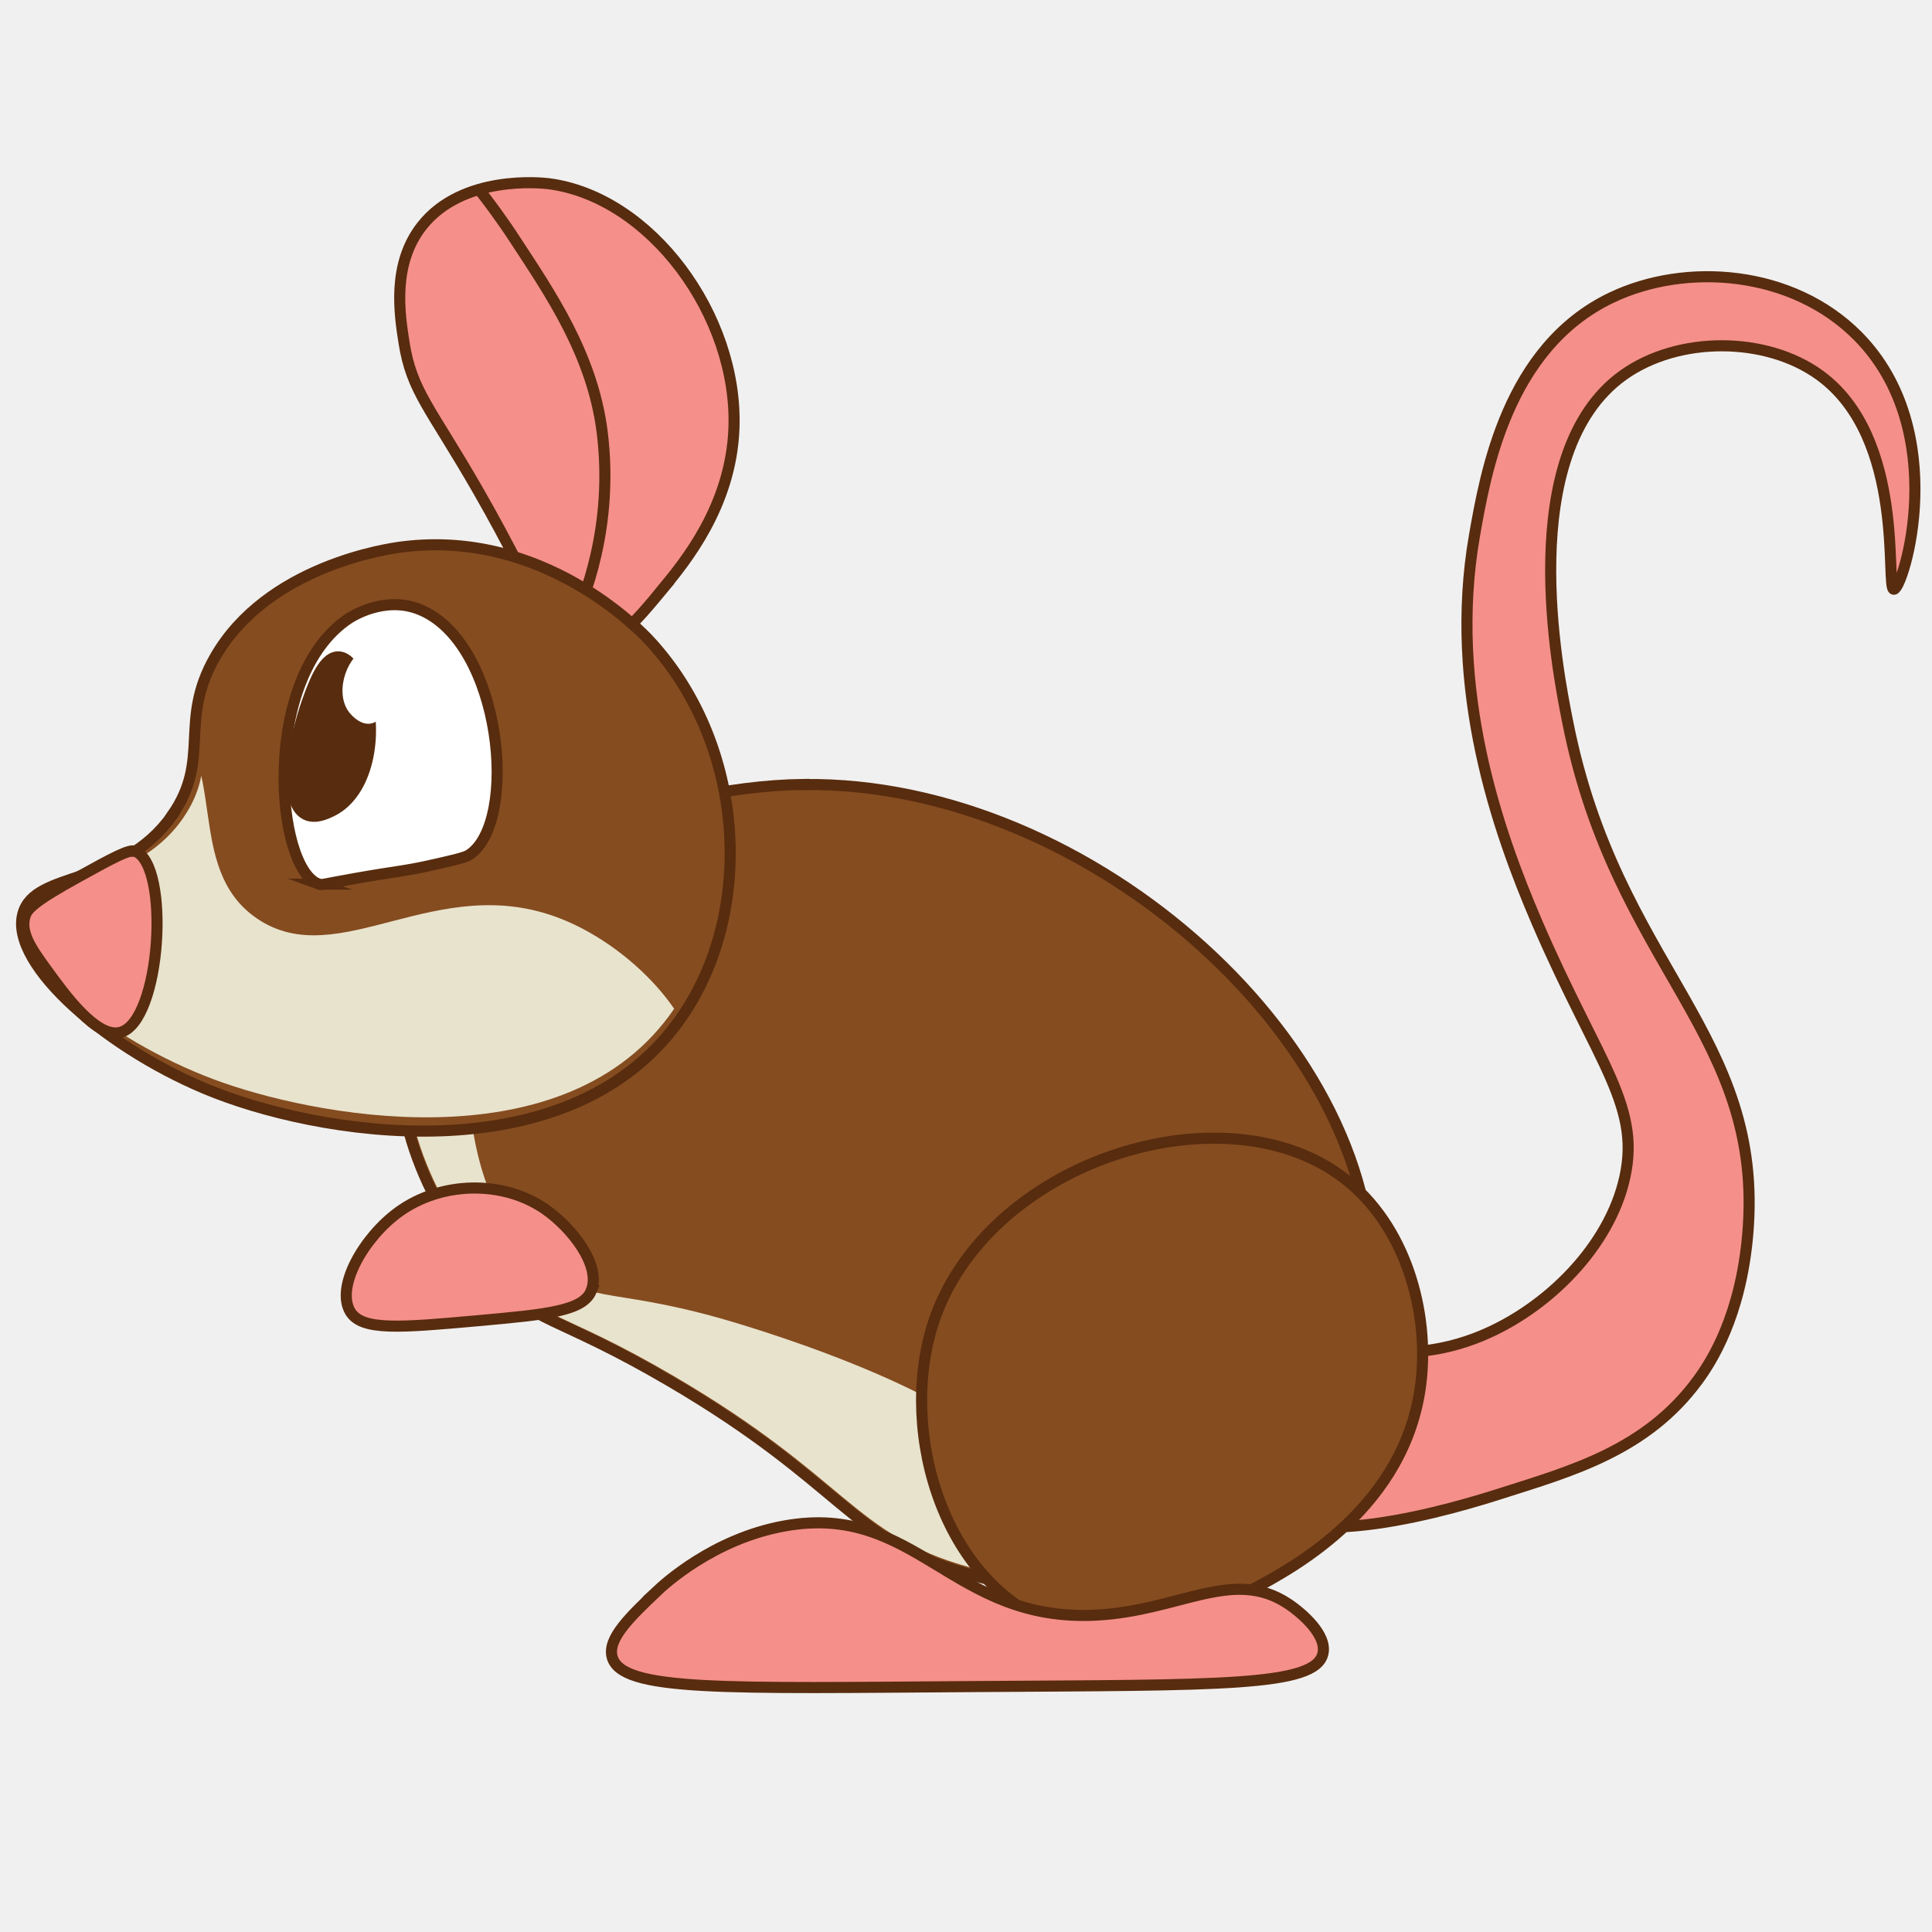
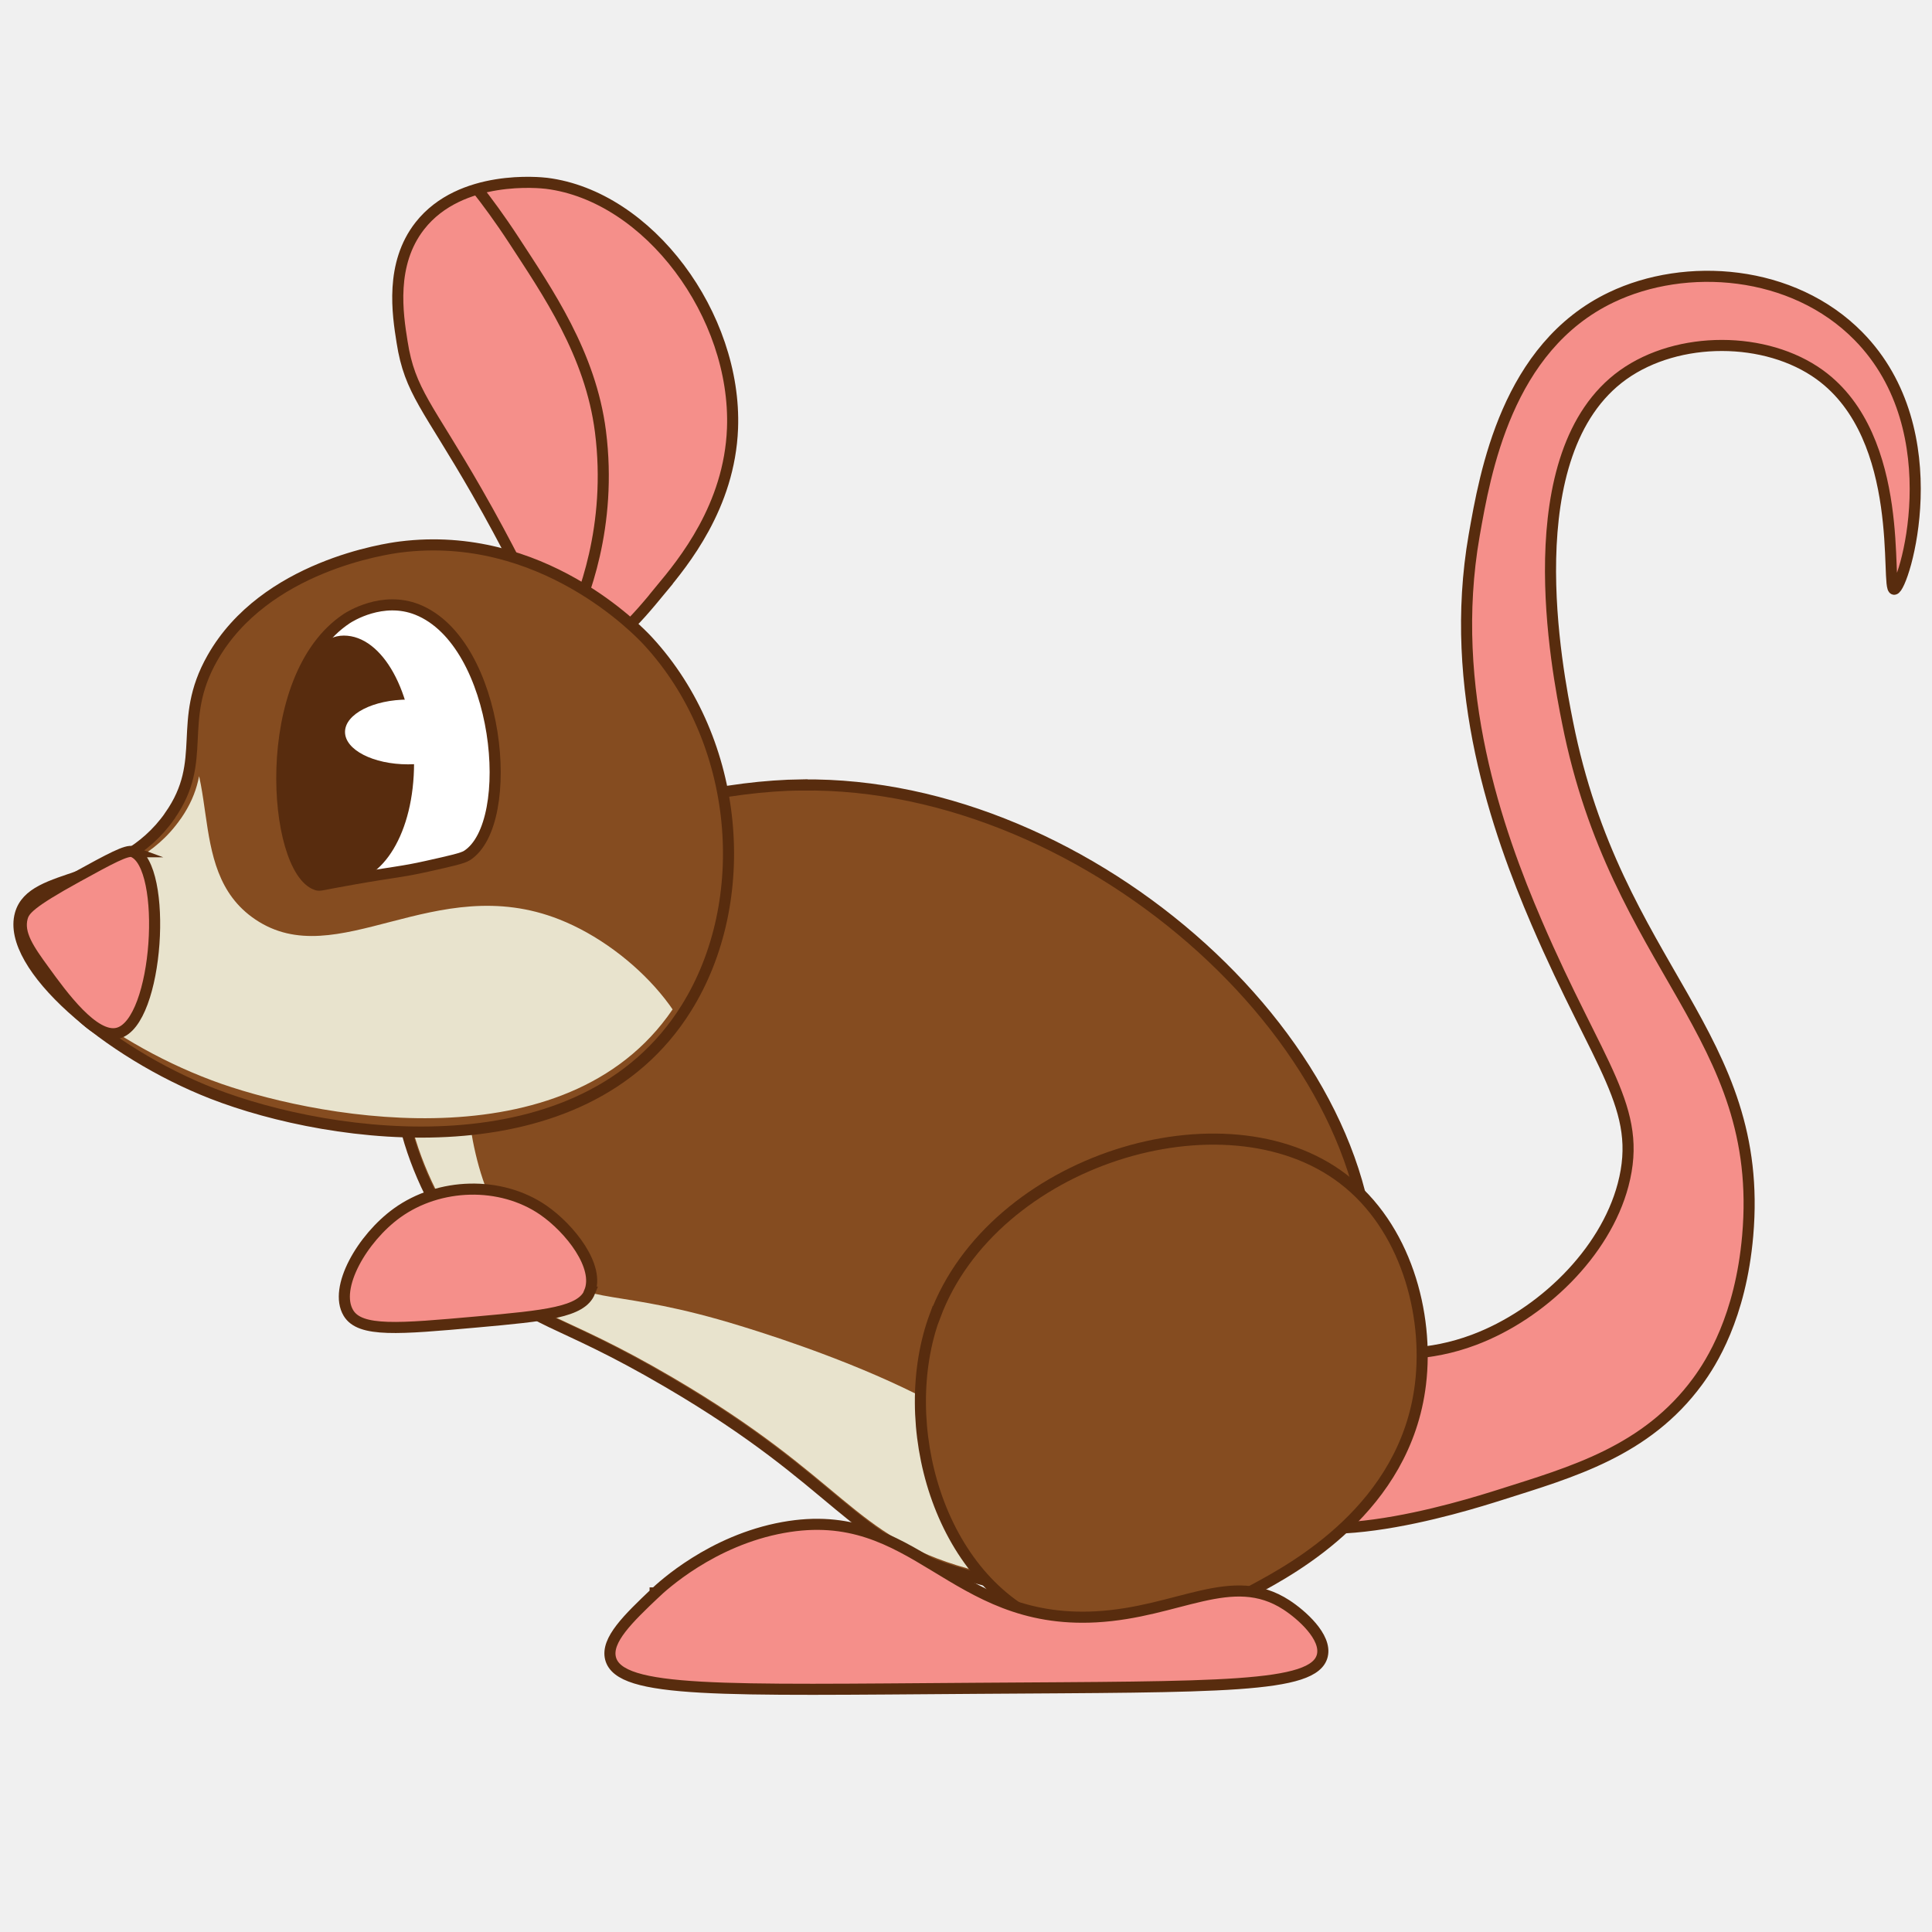
- <svg xmlns="http://www.w3.org/2000/svg" id="AnimalsOld" viewBox="0 0 176 176">
+ <svg xmlns="http://www.w3.org/2000/svg" id="Mouse" viewBox="0 0 176 176">
  <defs>
    <style>
-       .cls-1 {
-         fill: #582c0e;
-         stroke-width: 1.55px;
+       .cls-1, .cls-2 {
+         fill: #fff;
      }

-       .cls-1, .cls-2, .cls-3, .cls-4, .cls-5 {
+       .cls-3, .cls-4, .cls-5, .cls-2 {
+         stroke-width: 1.01px;
+       }
+ 
+       .cls-3, .cls-4, .cls-5, .cls-2, .cls-6 {
        stroke: #582c0e;
        stroke-miterlimit: 10;
      }

-       .cls-6, .cls-2 {
-         fill: #fff;
-       }
- 
-       .cls-2, .cls-3, .cls-4, .cls-5 {
-         stroke-width: 1.01px;
-       }
- 
-       .cls-7 {
-         fill: #e8e3cd;
-       }
- 
-       .cls-3 {
-         fill: #f58f8a;
-       }
- 
-       .cls-8 {
-         clip-path: url(#clippath-1);
-       }
- 
-       .cls-4, .cls-9 {
+       .cls-3, .cls-7 {
        fill: none;
      }

-       .cls-10 {
-         clip-path: url(#clippath);
+       .cls-4 {
+         fill: #f58f8a;
      }

      .cls-5 {
        fill: #854c20;
      }
+ 
+       .cls-8 {
+         fill: #e8e3cd;
+       }
+ 
+       .cls-9 {
+         clip-path: url(#clippath-1);
+       }
+ 
+       .cls-10, .cls-6 {
+         fill: #582c0e;
+       }
+ 
+       .cls-11 {
+         clip-path: url(#clippath);
+       }
+ 
+       .cls-6 {
+         stroke-width: 1.55px;
+       }
    </style>
    <clipPath id="clippath">
-       <path class="cls-9" d="m73.51,71.47c26.17-.34,53.08,24.09,51.3,46.24-.71,8.91-6.29,20.36-16.5,24.78-8.27,3.58-16.59,1.25-20.1.25-10.53-2.96-10.93-8.08-26.81-17.37-10.27-6.02-12.34-5.18-16.5-9.7-4.9-5.34-9.49-14.63-7.48-23.24,3.26-13.97,22.64-20.77,36.09-20.94h.01Z" />
+       <path class="cls-7" d="m73.39,71.51c26.21-.34,53.15,24.12,51.37,46.3-.71,8.92-6.3,20.39-16.53,24.81-8.28,3.59-16.61,1.25-20.13.25-10.54-2.96-10.95-8.09-26.85-17.4-10.29-6.03-12.36-5.19-16.53-9.72-4.91-5.35-9.5-14.65-7.49-23.27,3.27-13.99,22.67-20.8,36.14-20.97h.01Z" />
    </clipPath>
    <clipPath id="clippath-1">
-       <path class="cls-9" d="m16.68,74.52c3.39-4.88.52-8.09,3.73-13.73,4.57-8.01,15.27-9.5,16.43-9.65,12.34-1.56,20.84,7.28,21.65,8.17,8.11,8.74,9.22,22.6,3.36,31.92-9.29,14.79-31.99,10.72-41.45,7.43-9.78-3.41-19.24-10.85-18.11-15.2,1.01-3.91,9.68-2.15,14.38-8.92h.01Z" />
+       <path class="cls-7" d="m16.48,74.57c3.39-4.89.52-8.1,3.73-13.75,4.57-8.02,15.3-9.51,16.45-9.66,12.36-1.56,20.87,7.29,21.68,8.18,8.13,8.75,9.23,22.64,3.36,31.96-9.3,14.81-32.03,10.73-41.51,7.44-9.79-3.42-19.26-10.86-18.14-15.22,1.01-3.91,9.7-2.15,14.41-8.93h.01Z" />
    </clipPath>
  </defs>
-   <g id="Tail">
-     <path class="cls-3" d="m115.9,125.19c4.58-4.26,10.13-.13,18.42-3.25,6.11-2.3,11.91-7.87,13.55-14.09,1.84-6.99-2.18-10.66-7.86-23.84-3.58-8.33-8.12-21.25-5.69-35.22,1.01-5.75,2.99-17.14,12.47-21.67,6.77-3.24,16.5-2.55,22.49,3.53,8.55,8.69,4.1,22.99,3.25,23.03-.82.04,1.18-13.75-6.77-19.51-4.89-3.55-12.88-3.57-17.88,0-9.93,7.1-6,26.95-5.06,31.63,4.44,22.41,18,28.35,16.39,46.7-.65,7.4-3.3,11.55-4.55,13.24-4.67,6.37-11.48,8.26-17.88,10.3-3.45,1.09-19.44,6.18-23.3.28-1.91-2.91-.61-8.26,2.44-11.11h0Z" />
-   </g>
-   <g id="Body">
-     <path class="cls-5" d="m73.2,71.47c26.33-.35,53.4,24.29,51.62,46.62-.72,8.97-6.32,20.53-16.6,24.98-8.33,3.61-16.68,1.26-20.23.25-10.59-2.99-11-8.15-26.98-17.51-10.34-6.06-12.41-5.22-16.6-9.79-4.94-5.39-9.54-14.76-7.52-23.44,3.28-14.08,22.77-20.94,36.31-21.12h0Z" />
-     <g class="cls-10">
-       <path class="cls-7" d="m38.8,85.14c6.66,2.66-.42,21.39,10.89,30.39,4.3,3.42,6.46,1.62,17.9,5.15,3.54,1.09,26.82,8.28,26.71,16.48-.07,6.42-14.47,10.83-15.31,11.07-20.36,6.05-39.31-7.57-42.27-9.79-6.53-4.85-20.89-15.52-19.45-30.39,1.32-13.73,15.56-25.3,21.52-22.92h0Z" />
+   <g>
+     <g id="Tail">
+       <path class="cls-4" d="m115.84,125.31c4.58-4.26,10.14-.13,18.45-3.26,6.12-2.3,11.92-7.88,13.57-14.11,1.85-7-2.19-10.67-7.87-23.88-3.59-8.34-8.14-21.28-5.7-35.27,1.01-5.76,2.99-17.16,12.49-21.7,6.78-3.25,16.53-2.56,22.52,3.53,8.56,8.7,4.11,23.02,3.26,23.06-.82.04,1.18-13.77-6.78-19.54-4.9-3.55-12.9-3.57-17.91,0-9.94,7.11-6,26.99-5.07,31.67,4.44,22.45,18.02,28.39,16.41,46.77-.65,7.41-3.31,11.56-4.56,13.26-4.68,6.38-11.5,8.27-17.91,10.31-3.46,1.09-19.46,6.18-23.34.28-1.91-2.92-.62-8.27,2.44-11.13h0Z" />
+     </g>
+     <g id="Body">
+       <path class="cls-5" d="m73.07,71.51c26.37-.35,53.47,24.32,51.69,46.68-.72,8.98-6.33,20.56-16.62,25.01-8.34,3.62-16.71,1.26-20.26.25-10.61-2.99-11.01-8.16-27.02-17.53-10.35-6.07-12.43-5.23-16.62-9.8-4.94-5.4-9.56-14.78-7.53-23.47,3.29-14.1,22.81-20.97,36.36-21.15h0Z" />
+       <g class="cls-11">
+         <path class="cls-8" d="m38.63,85.2c6.67,2.66-.42,21.42,10.9,30.43,4.31,3.43,6.47,1.62,17.93,5.16,3.54,1.09,26.86,8.3,26.75,16.51-.07,6.43-14.49,10.84-15.33,11.08-20.39,6.06-39.36-7.58-42.33-9.8-6.53-4.86-20.92-15.54-19.48-30.43,1.33-13.75,15.58-25.33,21.55-22.95h0Z" />
+       </g>
+     </g>
+     <g id="Ear">
+       <path class="cls-4" d="m60.22,53.68c2.03-2.45,6.24-7.55,6.51-14.65.39-10.29-7.62-21.16-16.94-22.33-.52-.06-7.82-.87-11.54,3.87-2.73,3.48-2.03,8.03-1.62,10.59.7,4.51,2.38,5.9,6.78,13.57,5.93,10.33,6.49,14.11,9.49,14.38,2.64.23,4.87-2.45,7.33-5.43h-.01Z" />
+       <path class="cls-3" d="m51.84,57.28c1.25-2.64,3.96-9.31,2.86-17.97-.9-7.08-4.84-12.74-7.89-17.43-1.3-1.99-2.49-3.59-3.33-4.65" />
+     </g>
+     <g id="Head">
+       <path class="cls-5" d="m15.46,74.33c3.59-5.1.57-8.55,3.89-14.39,4.76-8.39,15.91-9.96,17.11-10.11,12.86-1.63,21.7,7.63,22.56,8.56,8.45,9.15,9.6,23.69,3.5,33.45-9.48,15.2-32.26,12.03-43.17,7.78-9.53-3.71-18.81-11.65-17.5-16.34,1.11-3.99,9-2.39,13.61-8.94Z" />
+       <g class="cls-9">
+         <path class="cls-8" d="m14.68,65.04c6.17,3.99,1.73,14.11,8.58,18.72,7.45,5.02,16.35-4.49,27.7,0,6.78,2.67,13.51,9.98,12.49,15.6-2.09,11.36-36.97,21.32-61.25,8.19-2.35-1.27-21.22-11.47-19.51-24.97,1.74-13.72,23.71-22.91,31.99-17.56h0Z" />
+       </g>
+       <path class="cls-4" d="m12.1,77.59c-.53-.2-2.06.63-5.08,2.29-4.34,2.39-4.79,3.02-4.99,3.7-.4,1.49.6,2.92,2,4.84,1.63,2.25,4.53,6.25,6.7,5.7,3.74-.94,4.58-15.27,1.37-16.53h-.01Z" />
+     </g>
+     <g id="Eye">
+       <path class="cls-2" d="m28.85,80.6c.3.11.31.01,3.35-.52,3.67-.65,4.37-.64,6.68-1.16,2.19-.49,3.28-.73,3.67-.99,4.57-2.95,3-19.4-4.54-22.4-3.17-1.26-6.16.65-6.42.82-8.1,5.36-6.73,22.89-2.75,24.25Z" />
+       <g id="Layer_9" data-name="Layer 9">
+         <path class="cls-6" d="m29.92,73.7c3.17-1.54,4.05-6.77,2.9-10.46-.15-.47-.97-3.09-2.17-3.11-1.18-.02-2.07,2.5-2.6,4-1.17,3.32-2.17,8.9-.25,9.87.74.37,1.65-.07,2.13-.3Z" />
+       </g>
+     </g>
+     <g id="Hand">
+       <path class="cls-4" d="m53.7,117.71c.97-2.31-1.77-5.79-4.22-7.48-3.88-2.66-9.47-2.5-13.31.27-3.17,2.29-5.8,6.83-4.43,9.11,1.06,1.77,4.6,1.45,11.67.82,6.35-.57,9.56-.89,10.31-2.72h-.01Z" />
+     </g>
+     <g id="Leg">
+       <path class="cls-5" d="m85.18,119.88c5.28-14.2,26.38-20.73,37.17-12.49,5.68,4.33,7.84,12.25,7.05,18.72-1.37,11.28-11.54,16.76-15.19,18.72-3.81,2.06-11.28,6.09-18.45,3.26-10.38-4.09-14.19-18.52-10.59-28.22Z" />
+       <path class="cls-4" d="m59.68,145.12c.64-.6,5.13-4.79,11.67-5.97,12.11-2.19,15.24,8.86,28.49,8.14,7.55-.41,12.39-4.32,17.36-1.08,1.35.88,3.67,2.91,3.26,4.61-.72,2.99-9.3,2.83-31.47,2.98-23.34.16-32.54.47-33.37-2.72-.43-1.67,1.62-3.64,4.07-5.97h-.01Z" />
    </g>
  </g>
-   <g id="Ear">
-     <path class="cls-3" d="m60.36,53.66c2.02-2.45,6.23-7.54,6.5-14.63.39-10.27-7.61-21.13-16.92-22.3-.52-.06-7.81-.87-11.52,3.87-2.72,3.47-2.02,8.02-1.62,10.57.7,4.5,2.37,5.89,6.77,13.55,5.92,10.32,6.48,14.09,9.48,14.36,2.64.23,4.86-2.45,7.32-5.42h-.01Z" />
-     <path class="cls-4" d="m51.99,57.25c1.25-2.64,3.95-9.3,2.86-17.94-.9-7.07-4.83-12.72-7.88-17.4-1.3-1.99-2.49-3.58-3.33-4.64" />
-   </g>
-   <g id="Head">
-     <path class="cls-5" d="m15.67,74.28c3.58-5.1.57-8.54,3.89-14.37,4.76-8.38,15.89-9.95,17.09-10.09,12.84-1.63,21.67,7.62,22.53,8.55,8.44,9.14,9.59,23.65,3.5,33.4-9.47,15.18-32.21,12.01-43.11,7.76-9.51-3.71-18.78-11.63-17.48-16.31,1.11-3.98,8.98-2.38,13.59-8.93Z" />
-     <g class="cls-8">
-       <path class="cls-7" d="m14.88,65c6.16,3.98,1.73,14.09,8.57,18.7,7.44,5.01,16.32-4.48,27.66,0,6.77,2.67,13.49,9.97,12.47,15.58-2.09,11.34-36.92,21.29-61.16,8.18-2.35-1.27-21.19-11.45-19.48-24.93,1.74-13.7,23.67-22.88,31.95-17.53h0Z" />
-     </g>
-     <path class="cls-3" d="m12.31,77.54c-.53-.2-2.05.62-5.07,2.29-4.33,2.38-4.79,3.02-4.98,3.7-.4,1.48.6,2.91,2,4.83,1.63,2.25,4.52,6.24,6.69,5.69,3.74-.94,4.58-15.25,1.37-16.5h-.01Z" />
-   </g>
-   <g id="Eye">
-     <path class="cls-2" d="m29.04,80.54c.3.11.31.01,3.35-.52,3.67-.65,4.36-.64,6.67-1.15,2.18-.49,3.27-.73,3.67-.99,4.57-2.94,3-19.37-4.53-22.37-3.17-1.26-6.15.65-6.41.82-8.09,5.35-6.72,22.86-2.74,24.21Z" />
-     <g id="Layer_9" data-name="Layer 9">
-       <path class="cls-1" d="m30.1,73.65c3.17-1.54,4.05-6.76,2.89-10.44-.15-.47-.96-3.08-2.17-3.1-1.18-.02-2.07,2.5-2.6,3.99-1.17,3.32-2.17,8.89-.25,9.85.74.37,1.65-.07,2.13-.3Z" />
-       <path class="cls-6" d="m35.28,59.76c1.58,1.64.25,5.82-1.48,6.15-.84.17-1.68-.57-2.08-1.14-1.3-1.9.04-5.32,1.78-5.65.67-.13,1.37.2,1.78.64h0Z" />
-     </g>
-   </g>
-   <g id="Hand">
-     <path class="cls-3" d="m53.85,117.6c.96-2.31-1.77-5.78-4.22-7.47-3.88-2.66-9.46-2.5-13.29.26-3.17,2.29-5.79,6.82-4.43,9.1,1.06,1.77,4.6,1.45,11.65.82,6.34-.57,9.54-.89,10.3-2.71h-.01Z" />
-   </g>
-   <g id="Leg">
-     <path class="cls-5" d="m85.28,119.77c5.28-14.18,26.34-20.7,37.12-12.47,5.67,4.32,7.83,12.23,7.04,18.7-1.37,11.26-11.52,16.74-15.17,18.7-3.8,2.05-11.26,6.08-18.42,3.25-10.37-4.09-14.17-18.49-10.57-28.18Z" />
-     <path class="cls-3" d="m59.82,144.97c.64-.6,5.13-4.79,11.65-5.96,12.1-2.18,15.22,8.84,28.45,8.12,7.54-.41,12.37-4.31,17.34-1.08,1.35.88,3.67,2.9,3.25,4.61-.72,2.99-9.29,2.83-31.43,2.98-23.3.16-32.5.47-33.32-2.71-.43-1.66,1.62-3.63,4.07-5.96h-.01Z" />
-   </g>
+   <path class="cls-10" d="m25.6,70.58c0,6.4,1.9,11.11,5.72,9.82,3.53,0,6.4-4.51,6.4-10.91s-2.87-11.59-6.4-11.59-5.72,6.28-5.72,12.68Z" />
+   <ellipse class="cls-1" cx="37.18" cy="66.68" rx="5.75" ry="2.95" />
</svg>
